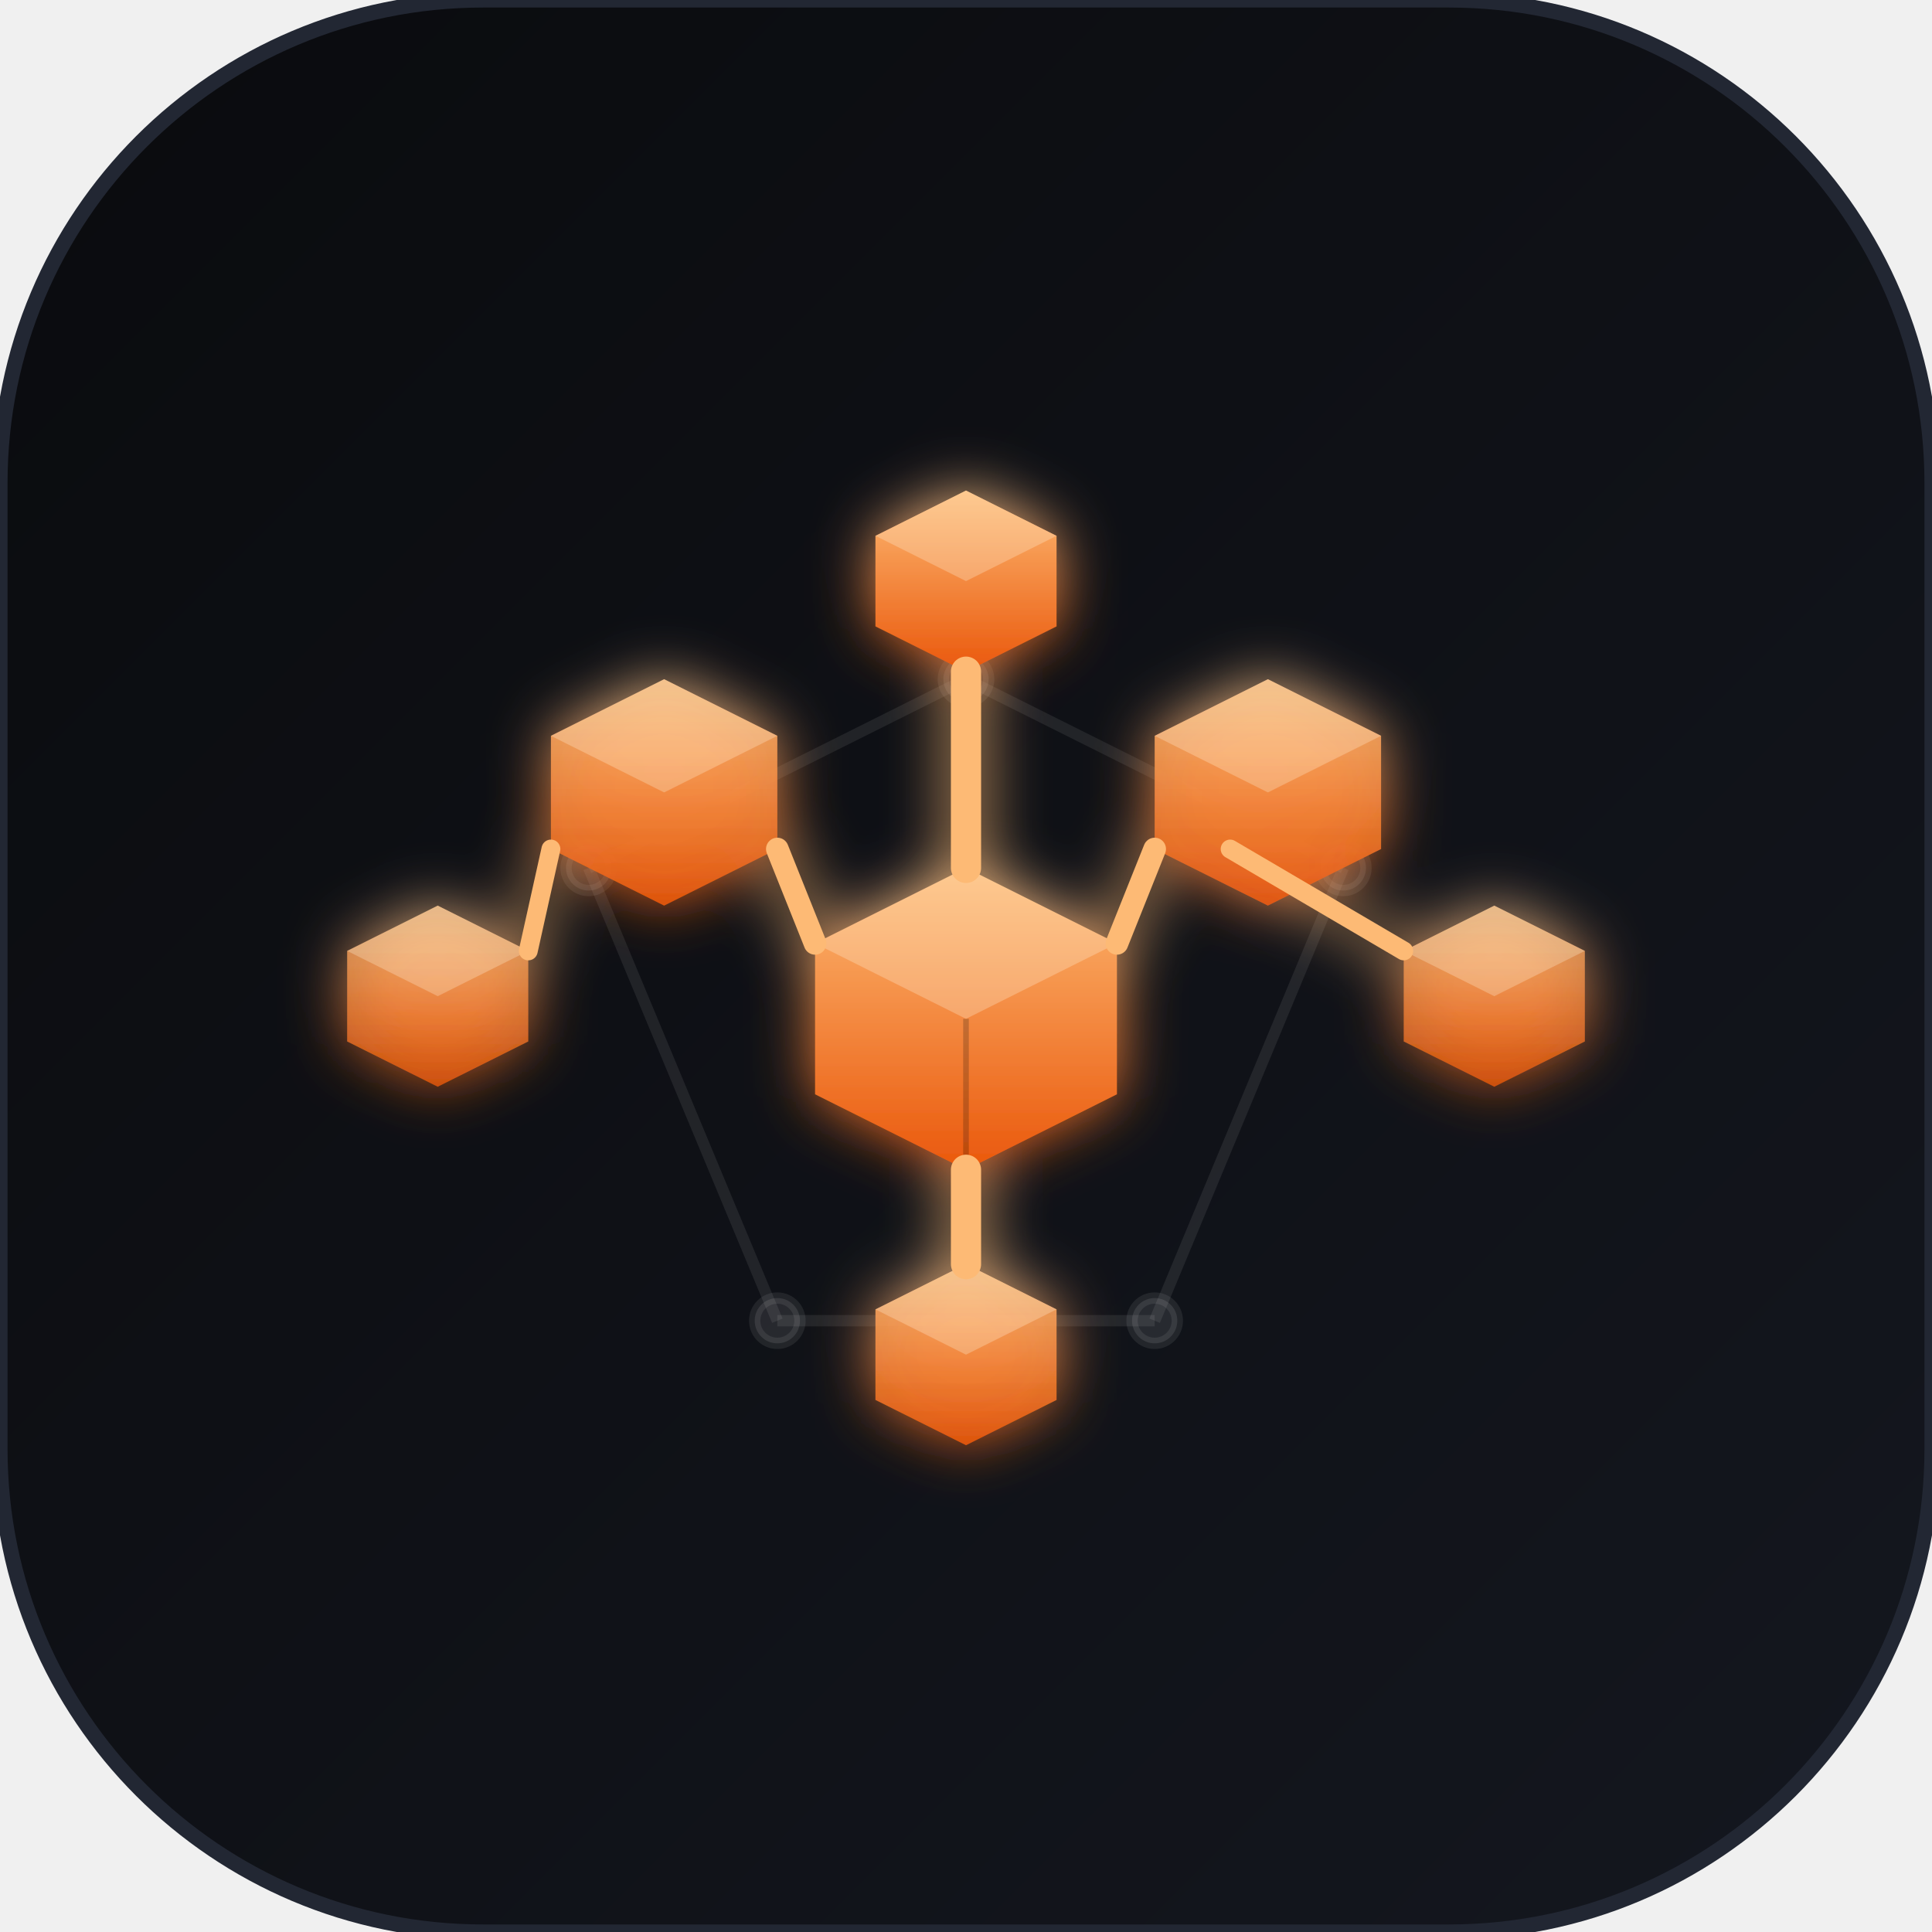
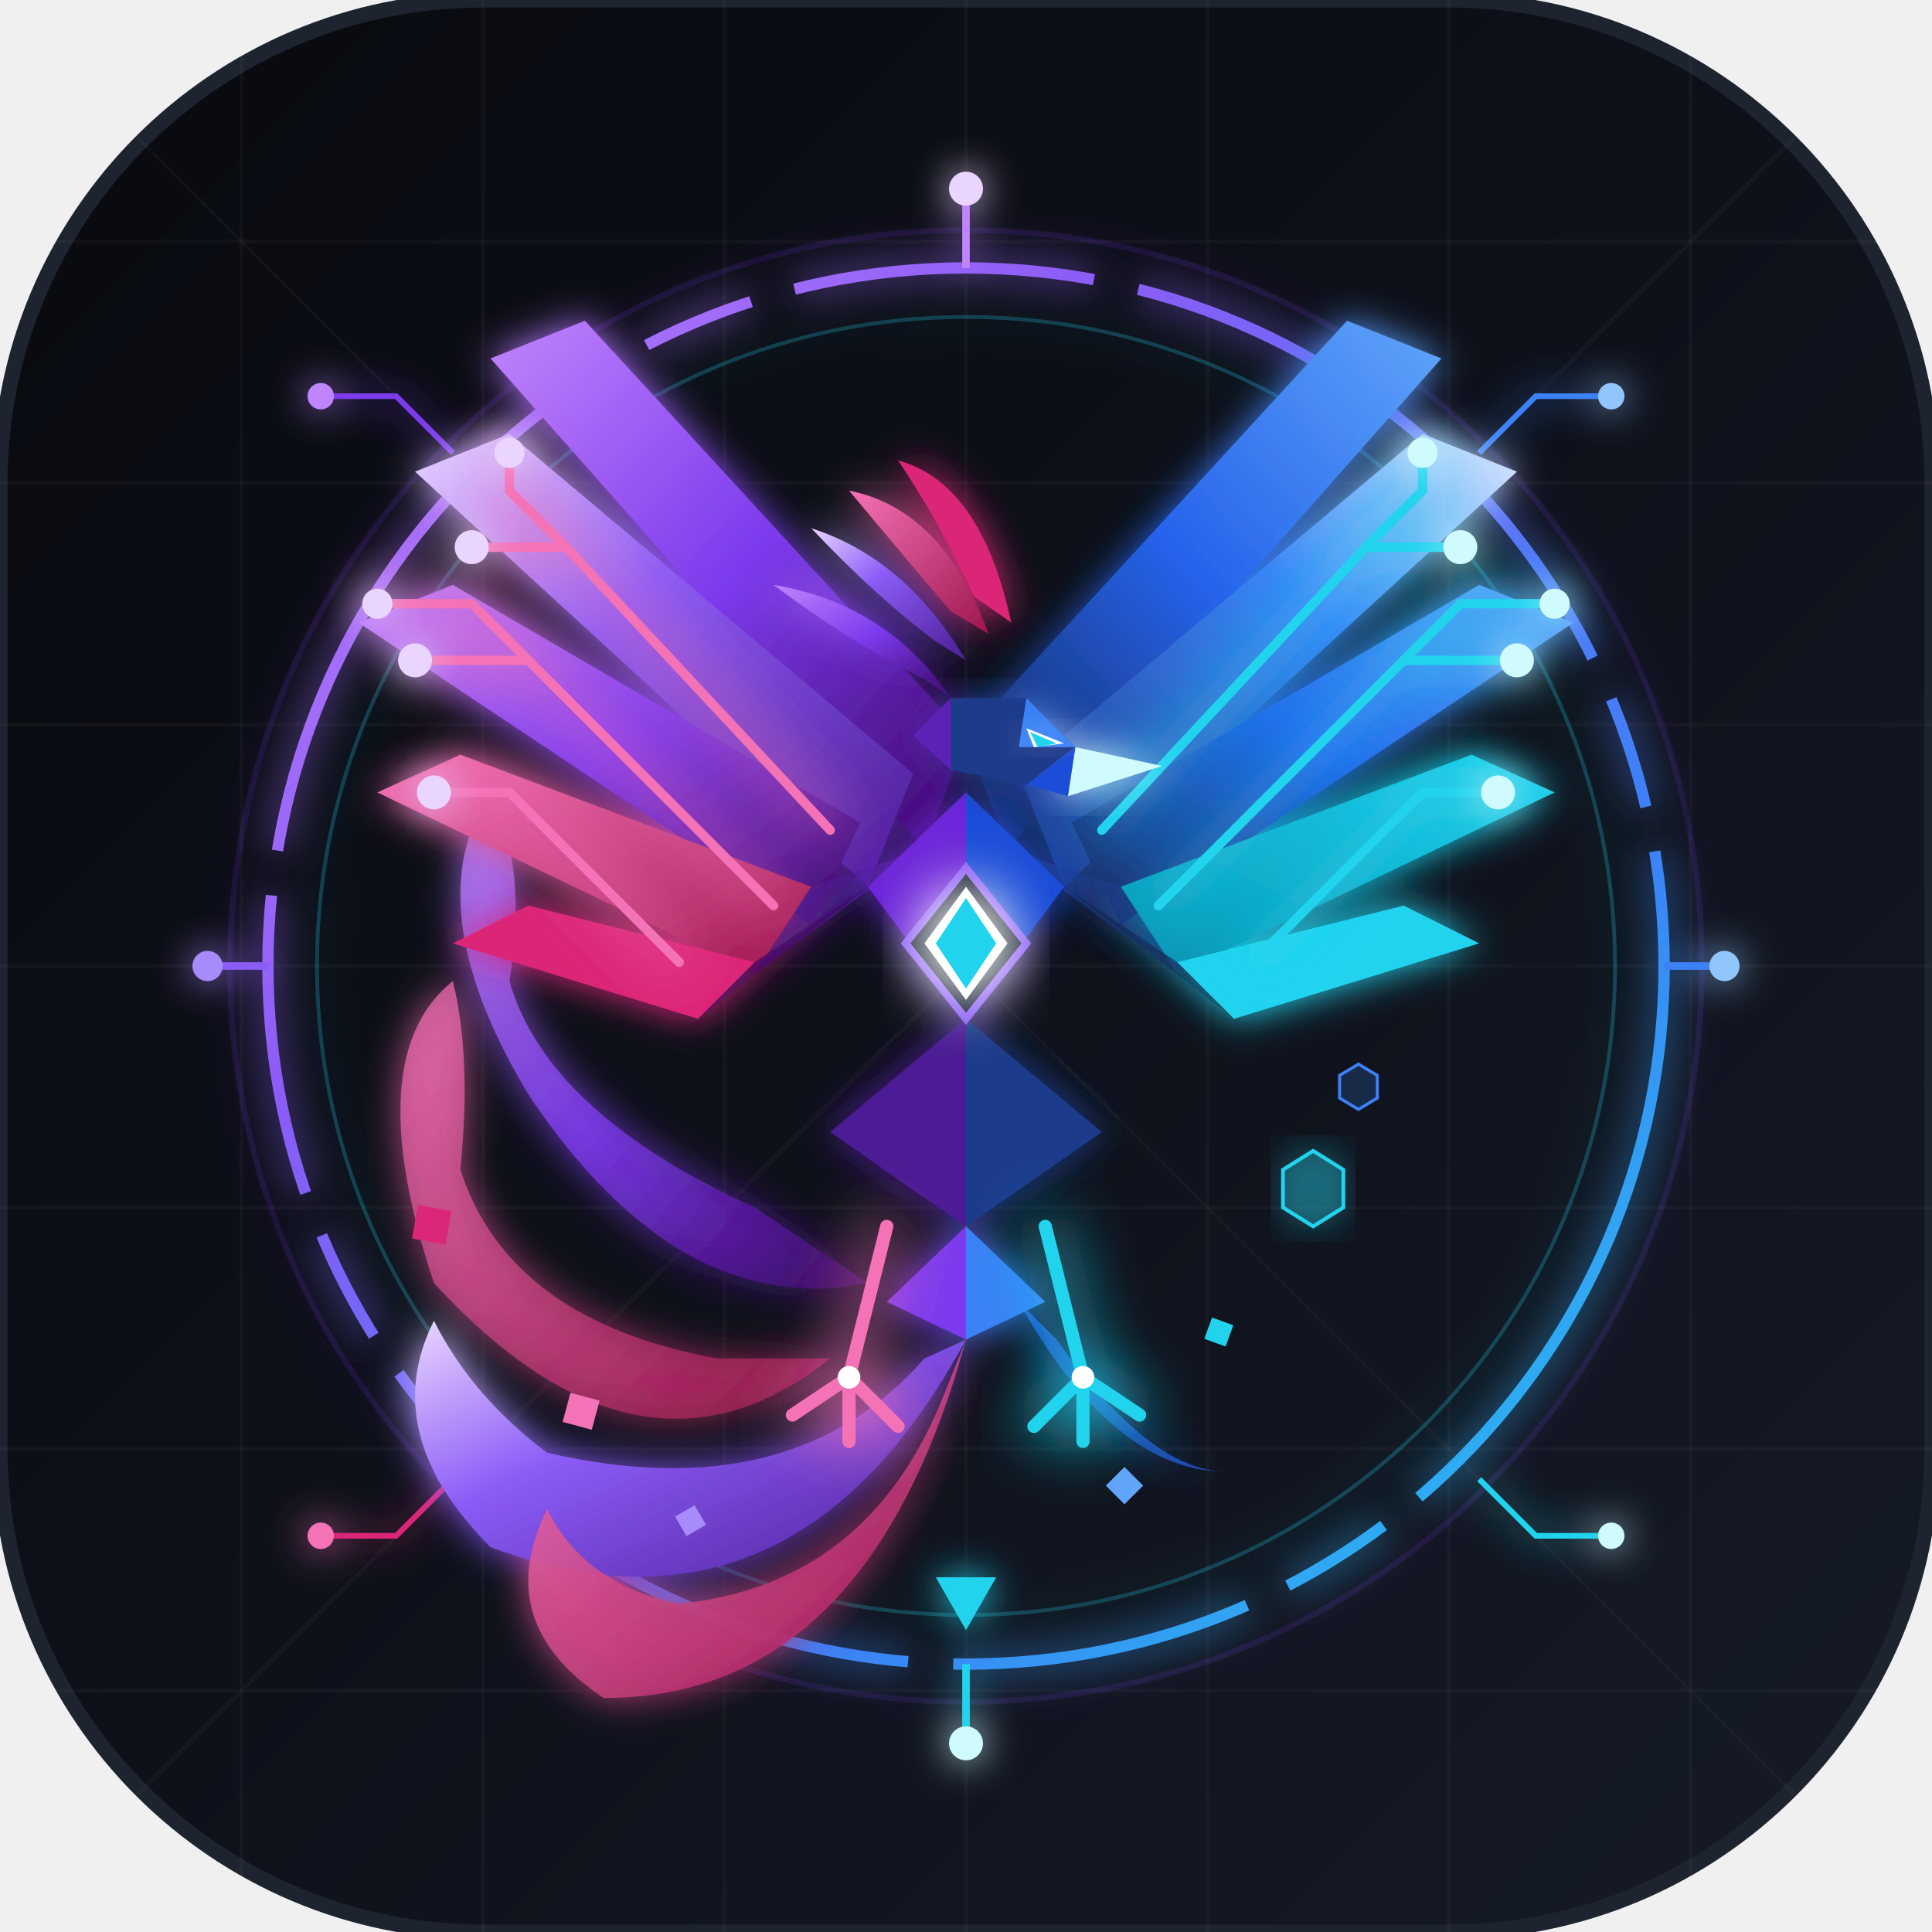
<svg xmlns="http://www.w3.org/2000/svg" viewBox="0 0 512 512" width="100%" height="100%">
  <defs>
-     <linearGradient id="bgGrad1" x1="0%" y1="0%" x2="100%" y2="100%">
-       <stop offset="0%" stop-color="#0a0b0e" />
-       <stop offset="100%" stop-color="#14171f" />
-     </linearGradient>
-     <linearGradient id="blockFire" x1="0%" y1="100%" x2="0%" y2="0%">
-       <stop offset="0%" stop-color="#ea580c" />
-       <stop offset="100%" stop-color="#fdba74" />
-     </linearGradient>
-     <filter id="glow1" x="-10%" y="-10%" width="120%" height="120%">
-       <feGaussianBlur stdDeviation="8" result="blur" />
-       <feComposite in="SourceGraphic" in2="blur" operator="over" />
+     <linearGradient id="bgGrad" x1="0%" y1="0%" x2="100%" y2="100%">
+       <stop offset="0%" stop-color="#080a0f" />
+       <stop offset="50%" stop-color="#0e111a" />
+       <stop offset="100%" stop-color="#151b27" />
+     </linearGradient>
+     <linearGradient id="circleGrad" x1="0%" y1="0%" x2="100%" y2="100%">
+       <stop offset="0%" stop-color="#c084fc" />
+       <stop offset="30%" stop-color="#8b5cf6" />
+       <stop offset="70%" stop-color="#3b82f6" />
+       <stop offset="100%" stop-color="#22d3ee" />
+     </linearGradient>
+     <linearGradient id="purpleGrad1" x1="100%" y1="100%" x2="0%" y2="0%">
+       <stop offset="0%" stop-color="#3b0764" />
+       <stop offset="50%" stop-color="#7c3aed" />
+       <stop offset="100%" stop-color="#c084fc" />
+     </linearGradient>
+     <linearGradient id="purpleGrad2" x1="100%" y1="100%" x2="0%" y2="0%">
+       <stop offset="0%" stop-color="#4c1d95" />
+       <stop offset="60%" stop-color="#8b5cf6" />
+       <stop offset="100%" stop-color="#e9d5ff" />
+     </linearGradient>
+     <linearGradient id="magentaGrad" x1="100%" y1="100%" x2="0%" y2="0%">
+       <stop offset="0%" stop-color="#9d174d" />
+       <stop offset="100%" stop-color="#f472b6" />
+     </linearGradient>
+     <linearGradient id="blueGrad1" x1="0%" y1="100%" x2="100%" y2="0%">
+       <stop offset="0%" stop-color="#172554" />
+       <stop offset="50%" stop-color="#2563eb" />
+       <stop offset="100%" stop-color="#60a5fa" />
+     </linearGradient>
+     <linearGradient id="blueGrad2" x1="0%" y1="100%" x2="100%" y2="0%">
+       <stop offset="0%" stop-color="#1e3a8a" />
+       <stop offset="60%" stop-color="#3b82f6" />
+       <stop offset="100%" stop-color="#dbeafe" />
+     </linearGradient>
+     <linearGradient id="cyanGrad" x1="0%" y1="100%" x2="100%" y2="0%">
+       <stop offset="0%" stop-color="#0891b2" />
+       <stop offset="100%" stop-color="#22d3ee" />
+     </linearGradient>
+     <filter id="neonGlow" x="-20%" y="-20%" width="140%" height="140%">
+       <feGaussianBlur stdDeviation="5" result="blur" />
+       <feMerge>
+         <feMergeNode in="blur" />
+         <feMergeNode in="SourceGraphic" />
+       </feMerge>
+     </filter>
+     <filter id="intenseGlow" x="-50%" y="-50%" width="200%" height="200%">
+       <feGaussianBlur stdDeviation="8" result="blur1" />
+       <feGaussianBlur stdDeviation="3" result="blur2" />
+       <feMerge>
+         <feMergeNode in="blur1" />
+         <feMergeNode in="blur2" />
+         <feMergeNode in="SourceGraphic" />
+       </feMerge>
    </filter>
  </defs>
-   <rect width="512" height="512" rx="128" fill="url(#bgGrad1)" stroke="#222733" stroke-width="4" />
-   <g stroke="#ffffff" stroke-opacity="0.08" stroke-width="3" fill="none">
-     <circle cx="256" cy="180" r="6" fill="#ffffff" fill-opacity="0.1" />
-     <circle cx="156" cy="230" r="6" fill="#ffffff" fill-opacity="0.1" />
-     <circle cx="356" cy="230" r="6" fill="#ffffff" fill-opacity="0.1" />
-     <circle cx="206" cy="350" r="6" fill="#ffffff" fill-opacity="0.1" />
-     <circle cx="306" cy="350" r="6" fill="#ffffff" fill-opacity="0.1" />
-     <line x1="256" y1="180" x2="156" y2="230" />
-     <line x1="256" y1="180" x2="356" y2="230" />
-     <line x1="156" y1="230" x2="206" y2="350" />
-     <line x1="356" y1="230" x2="306" y2="350" />
-     <line x1="206" y1="350" x2="306" y2="350" />
+   <rect width="512" height="512" rx="128" fill="url(#bgGrad)" stroke="#1e2330" stroke-width="4" />
+   <g stroke="#ffffff" stroke-opacity="0.03" stroke-width="1">
+     <line x1="64" y1="0" x2="64" y2="512" />
+     <line x1="128" y1="0" x2="128" y2="512" />
+     <line x1="192" y1="0" x2="192" y2="512" />
+     <line x1="256" y1="0" x2="256" y2="512" />
+     <line x1="320" y1="0" x2="320" y2="512" />
+     <line x1="384" y1="0" x2="384" y2="512" />
+     <line x1="448" y1="0" x2="448" y2="512" />
+     <line x1="0" y1="64" x2="512" y2="64" />
+     <line x1="0" y1="128" x2="512" y2="128" />
+     <line x1="0" y1="192" x2="512" y2="192" />
+     <line x1="0" y1="256" x2="512" y2="256" />
+     <line x1="0" y1="320" x2="512" y2="320" />
+     <line x1="0" y1="384" x2="512" y2="384" />
+     <line x1="0" y1="448" x2="512" y2="448" />
+     <line x1="0" y1="0" x2="512" y2="512" />
+     <line x1="512" y1="0" x2="0" y2="512" />
  </g>
-   <g filter="url(#glow1)" transform="translate(0, 10)">
-     <path d="M 256 220 L 296 240 L 296 280 L 256 300 L 216 280 L 216 240 Z" fill="url(#blockFire)" />
-     <path d="M 256 220 L 216 240 L 256 260 L 296 240 Z" fill="#ffedd5" opacity="0.3" />
-     <path d="M 256 260 L 256 300" fill="none" stroke="#000" stroke-width="1.5" opacity="0.2" />
-     <path d="M 256 120 L 280 132 L 280 156 L 256 168 L 232 156 L 232 132 Z" fill="url(#blockFire)" />
-     <path d="M 256 120 L 232 132 L 256 144 L 280 132 Z" fill="#ffedd5" opacity="0.3" />
-     <line x1="256" y1="168" x2="256" y2="220" stroke="#fdba74" stroke-width="8" stroke-linecap="round" />
-     <path d="M 176 170 L 206 185 L 206 215 L 176 230 L 146 215 L 146 185 Z" fill="url(#blockFire)" opacity="0.9" />
-     <path d="M 176 170 L 146 185 L 176 200 L 206 185 Z" fill="#ffedd5" opacity="0.3" />
-     <line x1="216" y1="240" x2="206" y2="215" stroke="#fdba74" stroke-width="6" stroke-linecap="round" />
-     <path d="M 116 230 L 140 242 L 140 266 L 116 278 L 92 266 L 92 242 Z" fill="url(#blockFire)" opacity="0.8" />
-     <path d="M 116 230 L 92 242 L 116 254 L 140 242 Z" fill="#ffedd5" opacity="0.3" />
-     <line x1="146" y1="215" x2="140" y2="242" stroke="#fdba74" stroke-width="5" stroke-linecap="round" />
-     <path d="M 336 170 L 366 185 L 366 215 L 336 230 L 306 215 L 306 185 Z" fill="url(#blockFire)" opacity="0.9" />
-     <path d="M 336 170 L 306 185 L 336 200 L 366 185 Z" fill="#ffedd5" opacity="0.3" />
-     <line x1="296" y1="240" x2="306" y2="215" stroke="#fdba74" stroke-width="6" stroke-linecap="round" />
-     <path d="M 396 230 L 420 242 L 420 266 L 396 278 L 372 266 L 372 242 Z" fill="url(#blockFire)" opacity="0.8" />
-     <path d="M 396 230 L 372 242 L 396 254 L 420 242 Z" fill="#ffedd5" opacity="0.3" />
-     <line x1="326" y1="215" x2="372" y2="242" stroke="#fdba74" stroke-width="5" stroke-linecap="round" />
-     <path d="M 256 325 L 280 337 L 280 361 L 256 373 L 232 361 L 232 337 Z" fill="url(#blockFire)" opacity="0.9" />
-     <path d="M 256 325 L 232 337 L 256 349 L 280 337 Z" fill="#ffedd5" opacity="0.3" />
-     <line x1="256" y1="300" x2="256" y2="325" stroke="#fdba74" stroke-width="8" stroke-linecap="round" />
+   <g filter="url(#neonGlow)">
+     <circle cx="256" cy="256" r="195" stroke="#7c3aed" stroke-opacity="0.15" stroke-width="1.5" fill="none" />
+     <circle cx="256" cy="256" r="185" stroke="url(#circleGrad)" stroke-width="3" stroke-dasharray="160 12 30 12 80 12" fill="none" />
+     <circle cx="256" cy="256" r="172" stroke="#22d3ee" stroke-opacity="0.25" stroke-width="1" fill="none" />
+     <line x1="256" y1="71" x2="256" y2="50" stroke="#c084fc" stroke-width="2" />
+     <circle cx="256" cy="50" r="4.5" fill="#e9d5ff" />
+     <line x1="256" y1="441" x2="256" y2="462" stroke="#22d3ee" stroke-width="2" />
+     <circle cx="256" cy="462" r="4.5" fill="#cffafe" />
+     <polygon points="256,432 248,418 264,418" fill="#22d3ee" />
+     <line x1="71" y1="256" x2="55" y2="256" stroke="#8b5cf6" stroke-width="2" />
+     <circle cx="55" cy="256" r="4" fill="#a78bfa" />
+     <line x1="441" y1="256" x2="457" y2="256" stroke="#3b82f6" stroke-width="2" />
+     <circle cx="457" cy="256" r="4" fill="#93c5fd" />
+     <path d="M 120 120 L 105 105 L 85 105" stroke="#7c3aed" stroke-width="1.5" fill="none" />
+     <circle cx="85" cy="105" r="3.5" fill="#c084fc" />
+     <path d="M 392 120 L 407 105 L 427 105" stroke="#3b82f6" stroke-width="1.5" fill="none" />
+     <circle cx="427" cy="105" r="3.5" fill="#93c5fd" />
+     <path d="M 120 392 L 105 407 L 85 407" stroke="#db2777" stroke-width="1.5" fill="none" />
+     <circle cx="85" cy="407" r="3.5" fill="#f472b6" />
+     <path d="M 392 392 L 407 407 L 427 407" stroke="#22d3ee" stroke-width="1.5" fill="none" />
+     <circle cx="427" cy="407" r="3.5" fill="#cffafe" />
+   </g>
+   <g transform="translate(0, 10)">
+     <g filter="url(#neonGlow)">
+       <path d="M 230 330 Q 180 340 140 280 Q 110 230 130 200 Q 140 220 135 250 Q 145 285 200 310 Z" fill="url(#purpleGrad1)" opacity="0.8" />
+       <path d="M 220 350 Q 170 390 115 330 Q 95 270 120 250 Q 125 270 122 300 Q 135 340 190 350 Z" fill="url(#magentaGrad)" opacity="0.75" />
+       <path d="M 256 345 Q 210 430 130 400 Q 100 370 115 340 Q 125 360 145 375 Q 210 390 245 350 Z" fill="url(#purpleGrad2)" />
+       <path d="M 256 345 Q 230 440 160 440 Q 130 420 145 390 Q 155 410 180 415 Q 230 410 250 360 Z" fill="url(#magentaGrad)" opacity="0.9" />
+       <path d="M 270 335 Q 295 380 325 380 Q 305 380 280 345 Z" fill="url(#blueGrad1)" opacity="0.8" />
+     </g>
+     <g filter="url(#neonGlow)">
+       <polygon points="245,215 130,85 155,75 256,185" fill="url(#purpleGrad1)" />
+       <polygon points="230,225 110,115 135,105 242,195" fill="url(#purpleGrad2)" />
+       <polygon points="215,235 95,155 120,145 228,208" fill="url(#purpleGrad1)" />
+       <polygon points="200,248 100,200 122,190 215,225" fill="url(#magentaGrad)" />
+       <polygon points="185,260 120,240 140,230 200,245" fill="#db2777" />
+       <polygon points="245,215 200,248 215,225" fill="#4c1d95" opacity="0.6" />
+       <polygon points="230,225 185,260 200,245" fill="#3b0764" opacity="0.7" />
+     </g>
+     <g filter="url(#neonGlow)">
+       <polygon points="267,215 382,85 357,75 256,185" fill="url(#blueGrad1)" />
+       <polygon points="282,225 402,115 377,105 270,195" fill="url(#blueGrad2)" />
+       <polygon points="297,235 417,155 392,145 284,208" fill="url(#blueGrad1)" />
+       <polygon points="312,248 412,200 390,190 297,225" fill="url(#cyanGrad)" />
+       <polygon points="327,260 392,240 372,230 312,245" fill="#22d3ee" />
+       <polygon points="267,215 312,248 297,225" fill="#1e3a8a" opacity="0.6" />
+       <polygon points="282,225 327,260 312,245" fill="#172554" opacity="0.7" />
+     </g>
+     <g stroke="#f472b6" stroke-width="2.5" fill="none" stroke-linecap="round" stroke-linejoin="round" filter="url(#intenseGlow)">
+       <path d="M 220,210 L 150,135 L 125,135" />
+       <path d="M 205,230 L 140,165 L 110,165" />
+       <path d="M 180,245 L 135,200 L 115,200" />
+       <path d="M 150,135 L 135,120 L 135,110" />
+       <path d="M 140,165 L 125,150 L 100,150" />
+     </g>
+     <g fill="#e9d5ff" filter="url(#neonGlow)">
+       <circle cx="125" cy="135" r="4.5" />
+       <circle cx="110" cy="165" r="4.5" />
+       <circle cx="115" cy="200" r="4.5" />
+       <circle cx="135" cy="110" r="4" />
+       <circle cx="100" cy="150" r="4" />
+     </g>
+     <g stroke="#22d3ee" stroke-width="2.5" fill="none" stroke-linecap="round" stroke-linejoin="round" filter="url(#intenseGlow)">
+       <path d="M 292,210 L 362,135 L 387,135" />
+       <path d="M 307,230 L 372,165 L 402,165" />
+       <path d="M 332,245 L 377,200 L 397,200" />
+       <path d="M 362,135 L 377,120 L 377,110" />
+       <path d="M 372,165 L 387,150 L 412,150" />
+     </g>
+     <g fill="#cffafe" filter="url(#neonGlow)">
+       <circle cx="387" cy="135" r="4.5" />
+       <circle cx="402" cy="165" r="4.5" />
+       <circle cx="397" cy="200" r="4.5" />
+       <circle cx="377" cy="110" r="4" />
+       <circle cx="412" cy="150" r="4" />
+     </g>
+     <g filter="url(#neonGlow)">
+       <polygon points="256,200 230,225 256,260" fill="#6d28d9" />
+       <polygon points="256,260 220,290 256,315" fill="#4c1d95" />
+       <polygon points="256,315 235,335 256,345" fill="#7c3aed" />
+       <polygon points="256,200 282,225 256,260" fill="#1d4ed8" />
+       <polygon points="256,260 292,290 256,315" fill="#1e3a8a" />
+       <polygon points="256,315 277,335 256,345" fill="#3b82f6" />
+       <polygon points="256,220 240,240 256,260 272,240" fill="#0f172a" stroke="#8b5cf6" stroke-width="2" />
+     </g>
+     <polygon points="256,225 245,240 256,255 267,240" fill="#ffffff" filter="url(#intenseGlow)" />
+     <polygon points="256,228 248,240 256,252 264,240" fill="#22d3ee" />
+     <g filter="url(#neonGlow)">
+       <path d="M 252,175 Q 235,150 205,145 Q 225,160 245,170 Z" fill="url(#purpleGrad1)" />
+       <path d="M 256,165 Q 240,138 215,130 Q 232,148 248,160 Z" fill="url(#purpleGrad2)" />
+       <path d="M 262,158 Q 250,125 225,120 Q 240,138 252,152 Z" fill="url(#magentaGrad)" />
+       <path d="M 268,155 Q 260,118 238,112 Q 250,130 258,148 Z" fill="#db2777" />
+     </g>
+     <g filter="url(#neonGlow)">
+       <polygon points="252,175 272,175 285,188 272,198 252,194" fill="#1e3a8a" />
+       <polygon points="252,175 252,194 242,185" fill="#5b21b6" />
+       <polygon points="272,175 285,188 270,188" fill="#3b82f6" />
+       <polygon points="285,188 308,193 283,201" fill="#cffafe" />
+       <polygon points="285,188 283,201 272,198" fill="#1d4ed8" />
+       <polygon points="272,183 282,187 274,188" fill="#ffffff" filter="url(#intenseGlow)" />
+       <polygon points="273,184 280,187 275,188" fill="#22d3ee" />
+     </g>
+     <g stroke="#f472b6" stroke-width="3.5" fill="none" stroke-linecap="round" stroke-linejoin="round" filter="url(#intenseGlow)">
+       <path d="M 235,315 L 225,355 L 210,365" />
+       <path d="M 225,355 L 225,372" />
+       <path d="M 225,355 L 238,368" />
+     </g>
+     <circle cx="225" cy="355" r="3" fill="#ffffff" />
+     <g stroke="#22d3ee" stroke-width="3.5" fill="none" stroke-linecap="round" stroke-linejoin="round" filter="url(#intenseGlow)">
+       <path d="M 277,315 L 287,355 L 302,365" />
+       <path d="M 287,355 L 287,372" />
+       <path d="M 287,355 L 274,368" />
+     </g>
+     <circle cx="287" cy="355" r="3" fill="#ffffff" />
+     <polygon points="340,300 348,295 356,300 356,310 348,315 340,310" fill="#22d3ee" fill-opacity="0.25" stroke="#22d3ee" stroke-width="1" filter="url(#neonGlow)" />
+     <polygon points="355,275 360,272 365,275 365,281 360,284 355,281" fill="#3b82f6" fill-opacity="0.2" stroke="#3b82f6" stroke-width="0.8" />
+     <rect x="150" y="360" width="8" height="8" fill="#f472b6" transform="rotate(15 154 364)" />
+     <rect x="180" y="390" width="6" height="6" fill="#a78bfa" transform="rotate(-30 183 393)" />
+     <rect x="295" y="380" width="7" height="7" fill="#60a5fa" transform="rotate(45 298 383)" />
+     <rect x="320" y="340" width="6" height="6" fill="#22d3ee" transform="rotate(20 323 343)" />
+     <rect x="110" y="310" width="9" height="9" fill="#db2777" transform="rotate(10 114 314)" />
  </g>
</svg>
